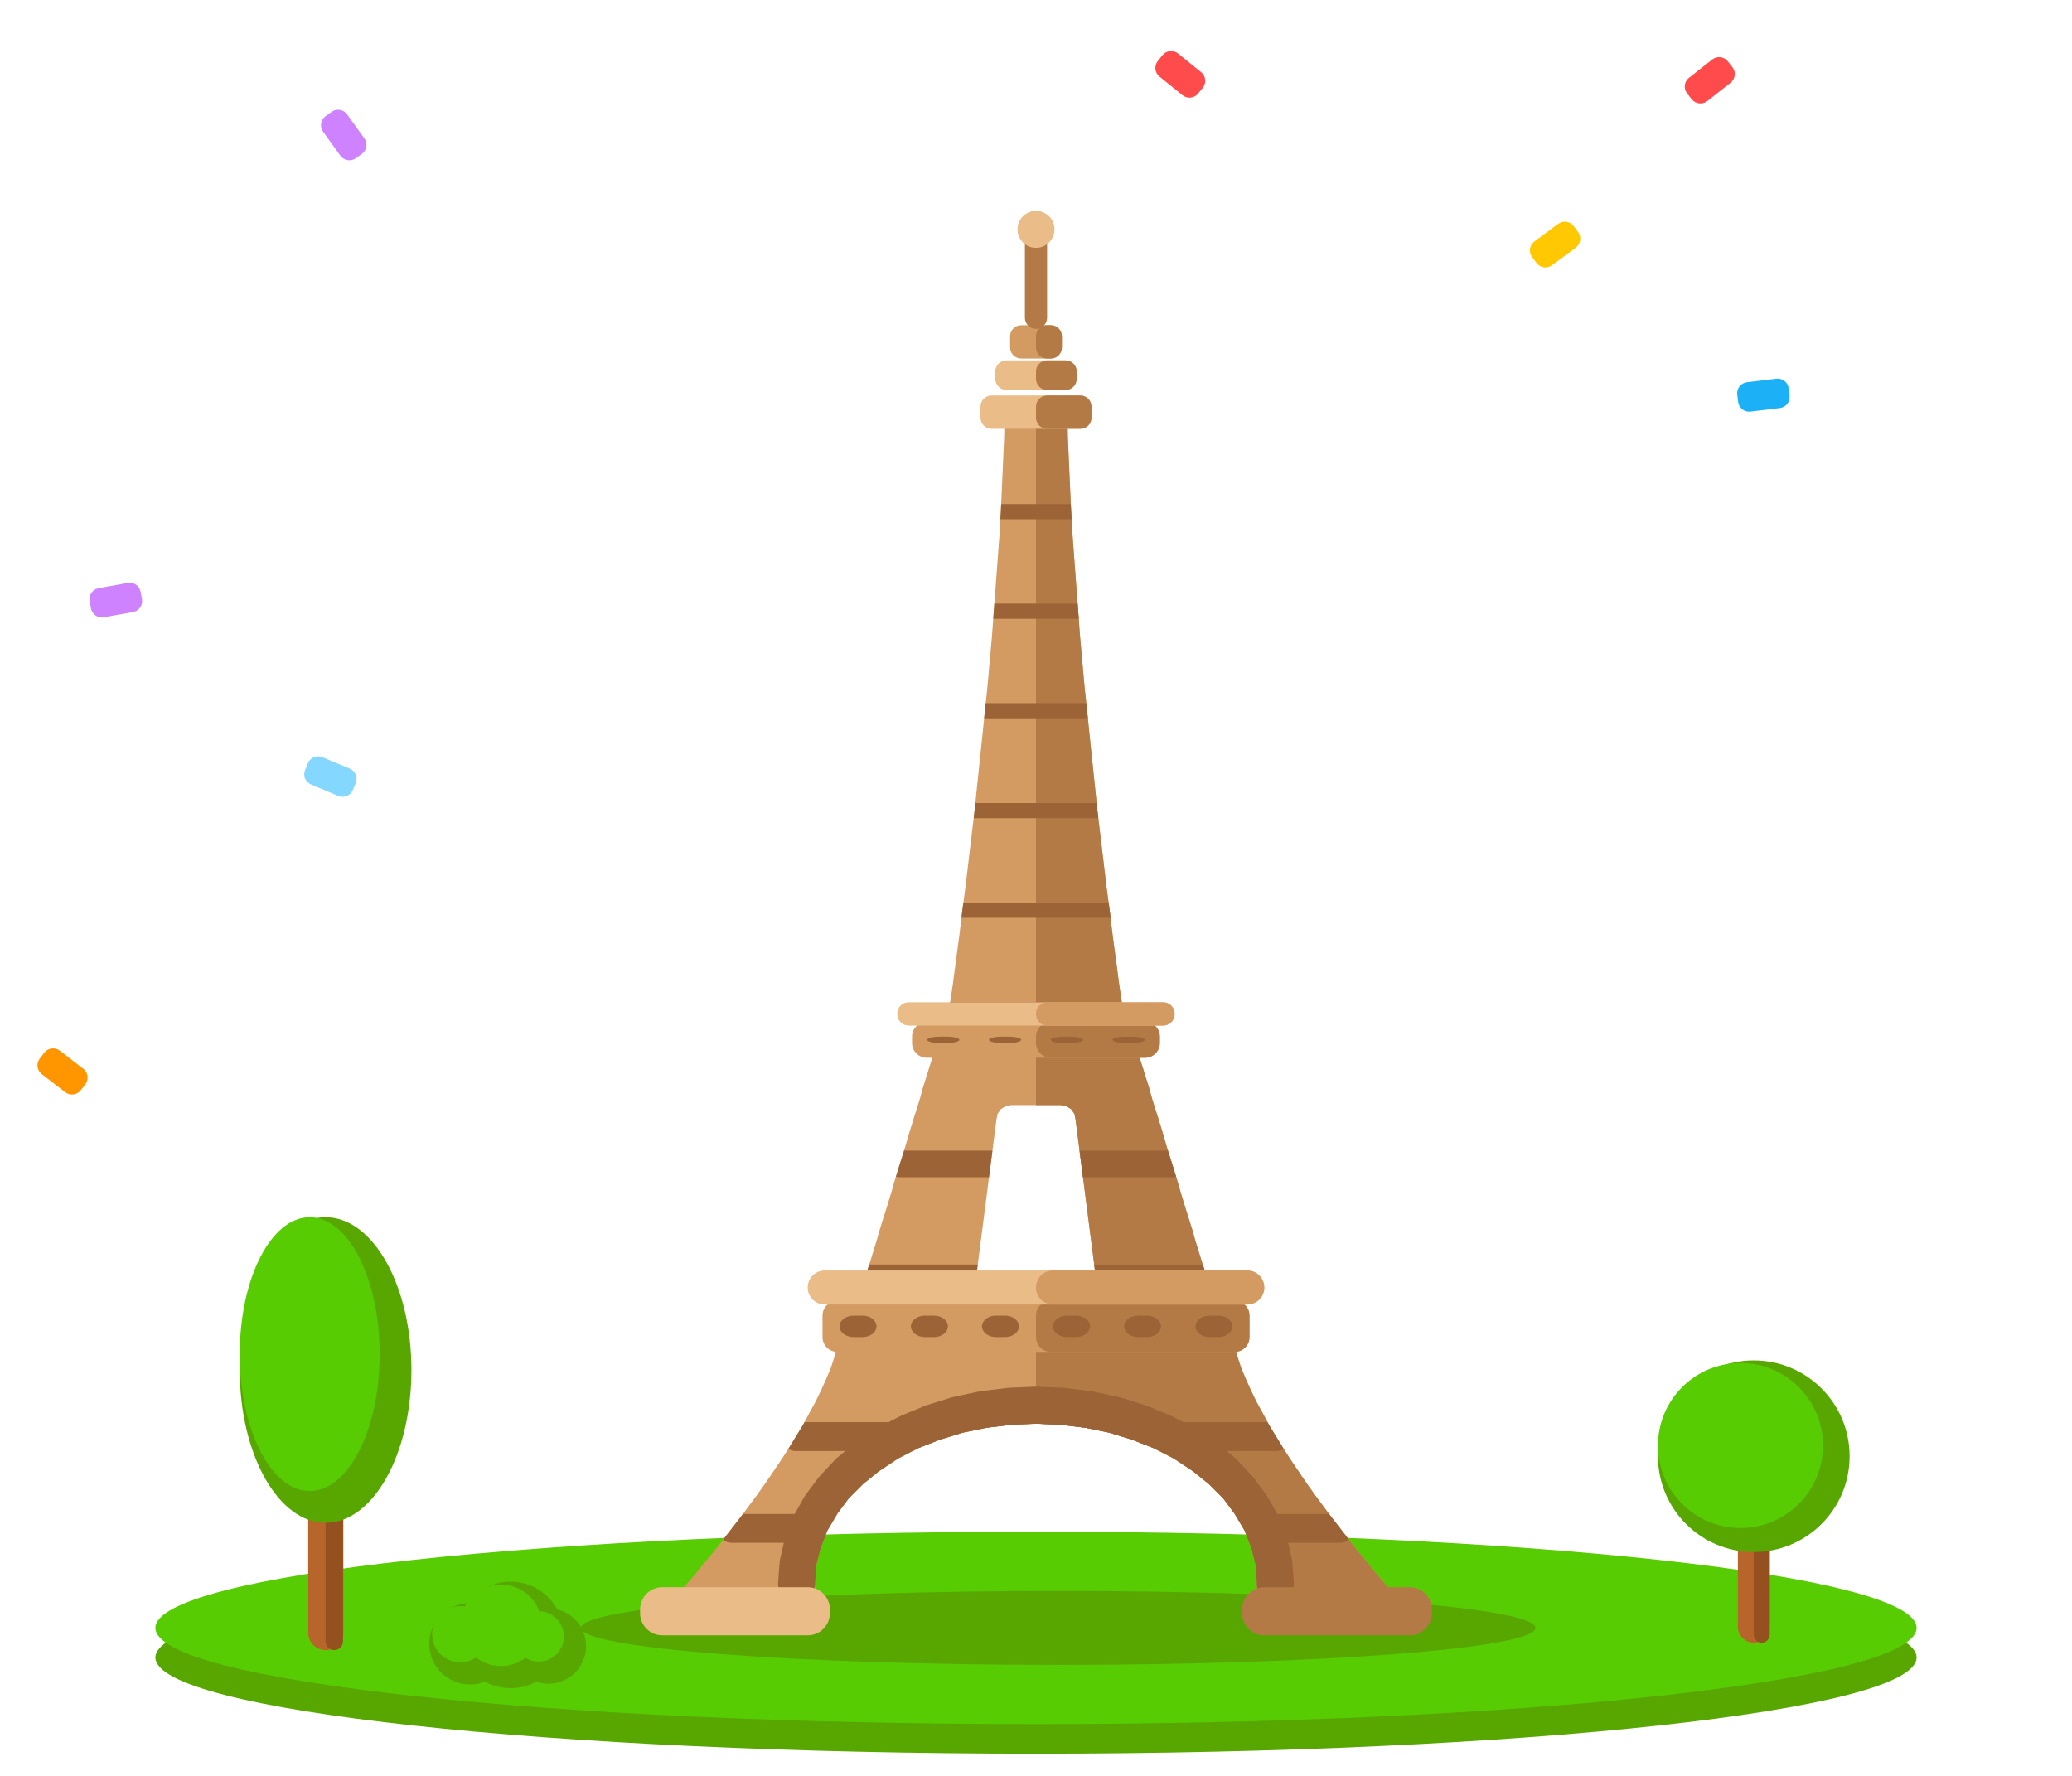
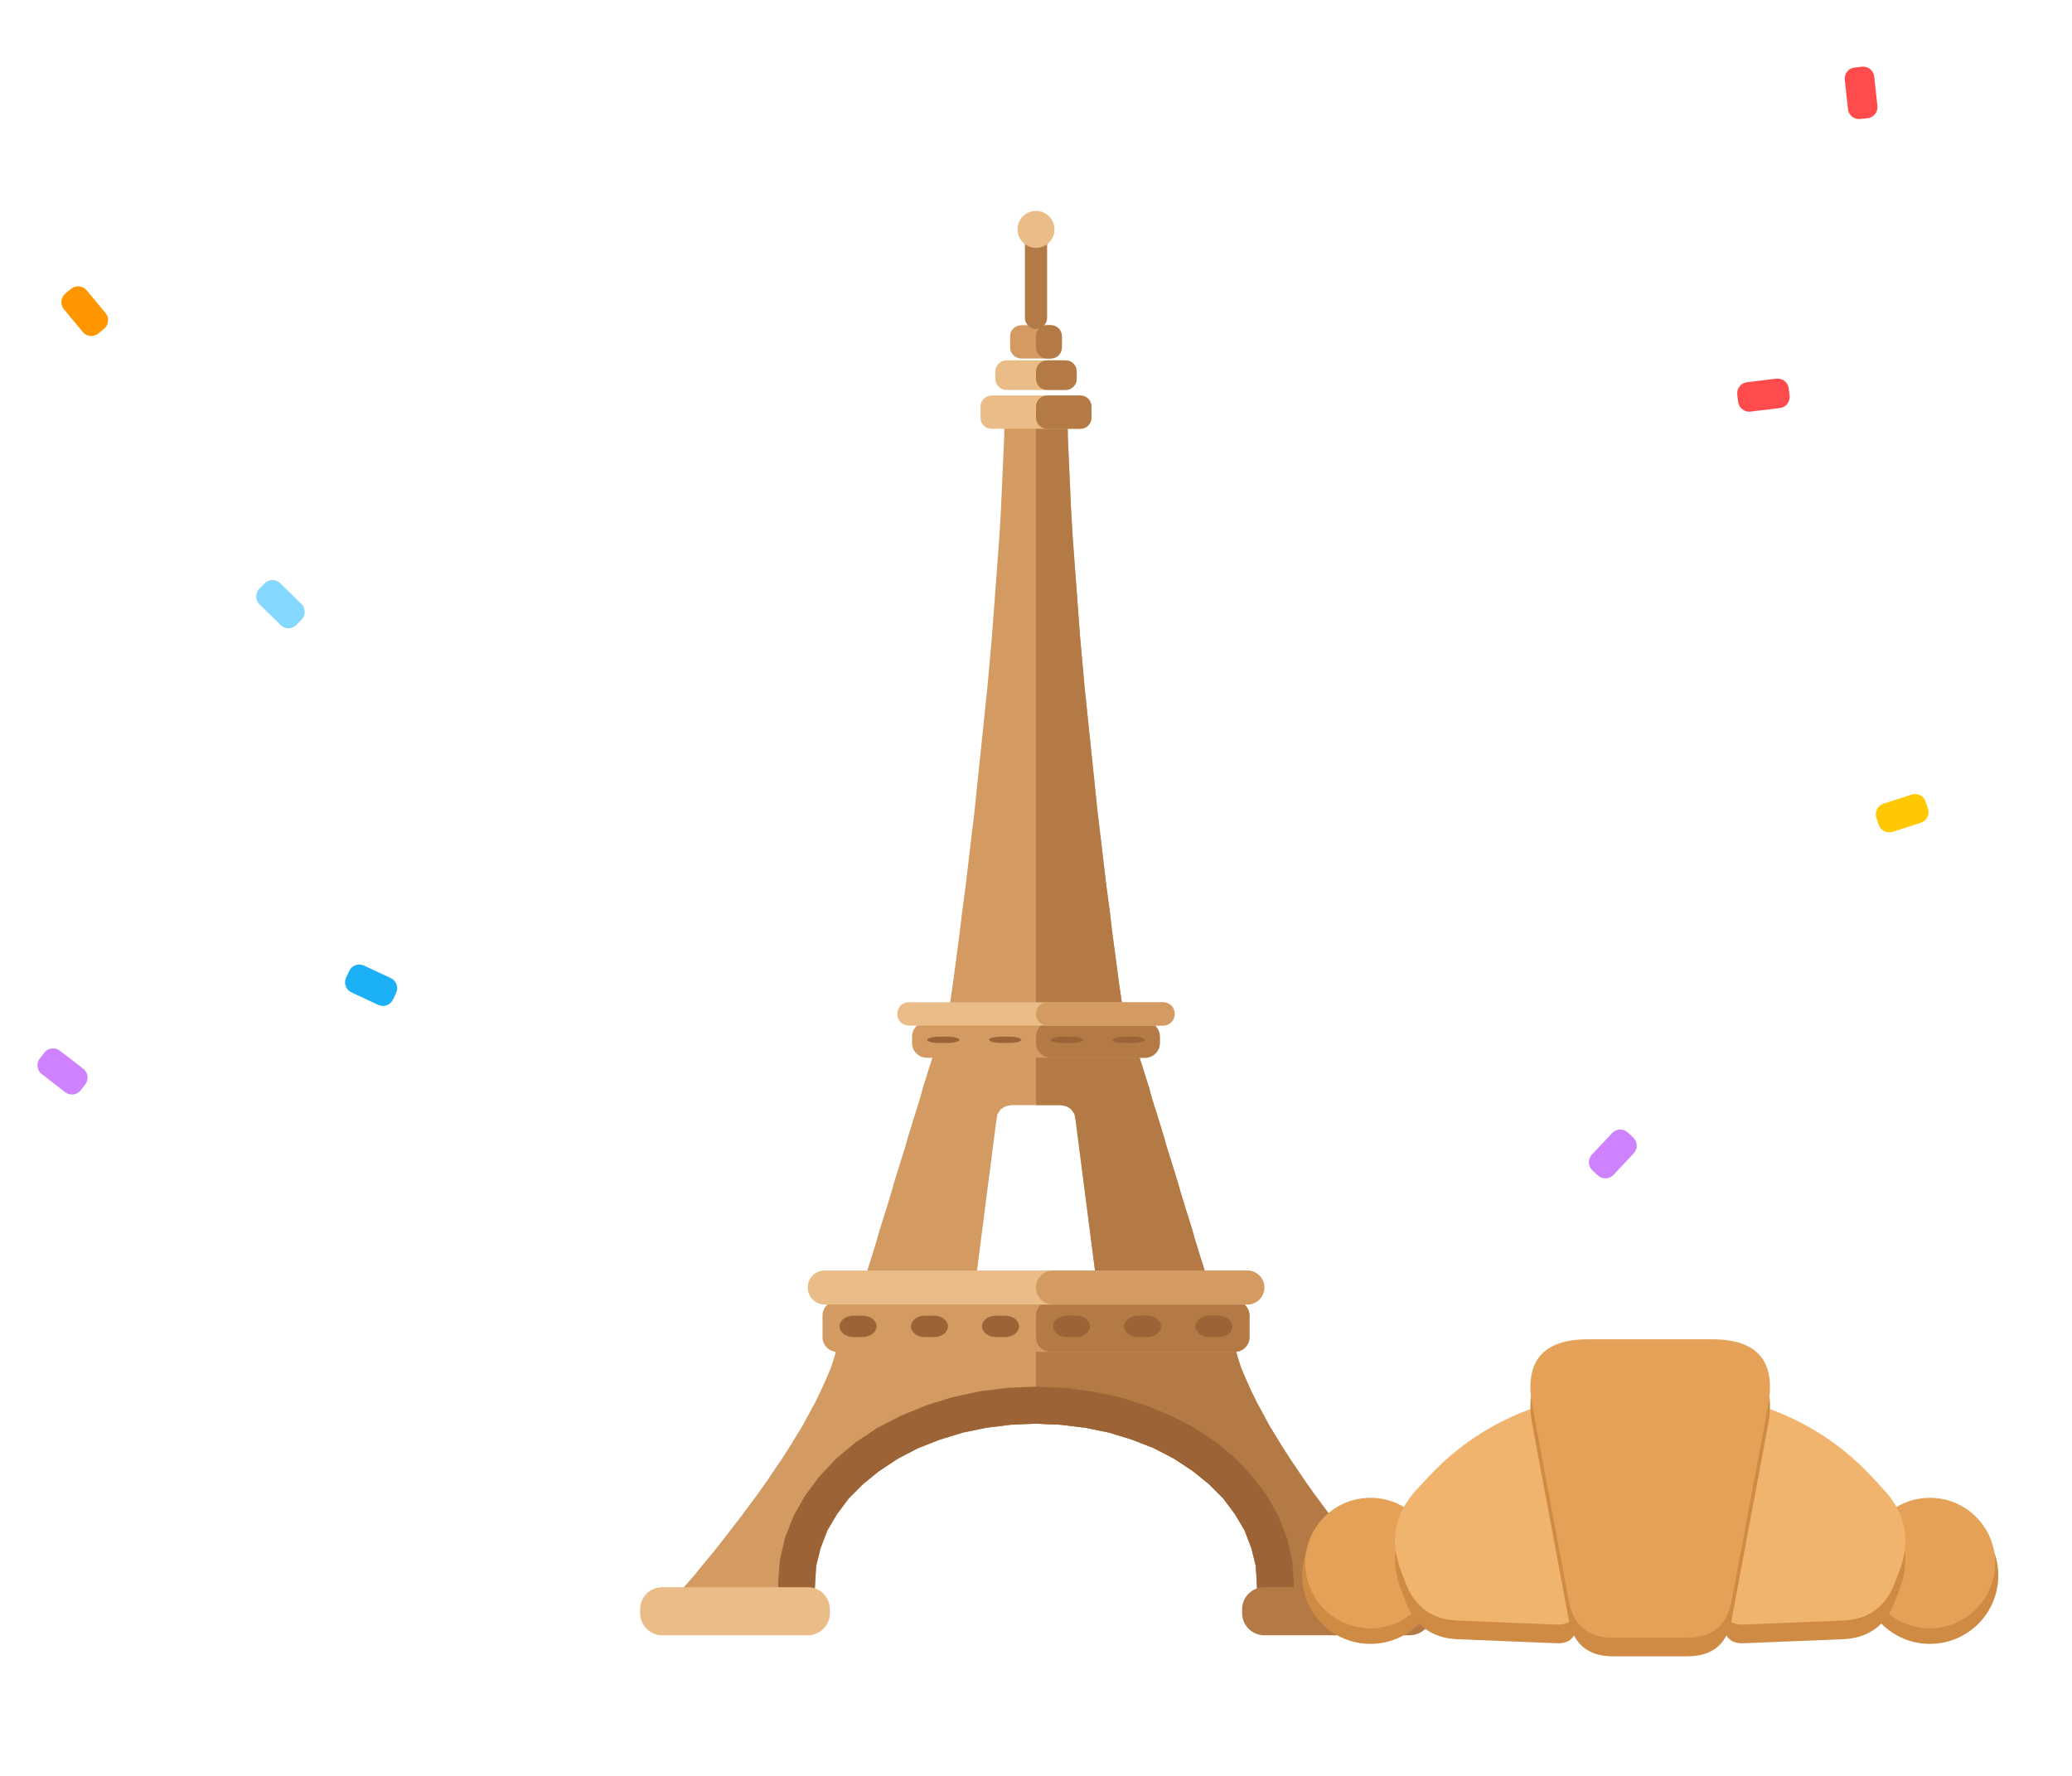
<svg xmlns="http://www.w3.org/2000/svg" viewBox="0 0 560 480" width="560" height="480">
-   <ellipse cx="280" cy="448" rx="238" ry="26" fill="#58A700" />
-   <ellipse cx="280" cy="440" rx="238" ry="26" fill="#58CC02" />
-   <rect x="83.3" y="403" width="9.5" height="43" rx="4.7" fill="#B8652B" />
-   <rect x="88" y="403" width="4.7" height="43" rx="2.4" fill="#94501F" />
-   <ellipse cx="88" cy="370.3" rx="23.2" ry="41.3" fill="#58A700" />
-   <ellipse cx="83.7" cy="366" rx="18.9" ry="37" fill="#58CC02" />
-   <circle cx="127" cy="444.3" r="11" fill="#58A700" />
-   <circle cx="148.2" cy="444.9" r="10.2" fill="#58A700" />
-   <circle cx="138" cy="441.9" r="14.4" fill="#58A700" />
-   <circle cx="124.4" cy="441.7" r="7.6" fill="#58CC02" />
-   <circle cx="145.6" cy="442.3" r="6.8" fill="#58CC02" />
-   <circle cx="135.4" cy="439.3" r="11" fill="#58CC02" />
-   <rect x="469.7" y="412.3" width="8.6" height="31.7" rx="4.3" fill="#B8652B" />
-   <rect x="474" y="412.3" width="4.3" height="31.7" rx="2.2" fill="#94501F" />
-   <circle cx="474" cy="393.6" r="25.9" fill="#58A700" />
-   <circle cx="470.4" cy="390.7" r="22.3" fill="#58CC02" />
-   <ellipse cx="286" cy="440" rx="129" ry="10" fill="#58A700" />
  <clipPath id="fr1">
    <path d="M177 438L179.8 434.9L182.5 431.8L185.1 428.7L187.8 425.6L190.3 422.5L192.9 419.4L195.4 416.2L197.8 413.1L200.2 410L202.5 406.9L204.8 403.8L207 400.7L209.1 397.6L211.2 394.5L213.2 391.4L215.1 388.3L217 385.2L218.7 382L220.4 378.9L221.9 375.8L223.3 372.7L224.6 369.6L225.6 366.5L226.3 363.4L333.7 363.4L334.4 366.5L335.4 369.6L336.7 372.7L338.1 375.8L339.6 378.9L341.3 382L343 385.2L344.9 388.3L346.8 391.4L348.8 394.5L350.9 397.6L353 400.7L355.2 403.8L357.5 406.9L359.8 410L362.2 413.1L364.6 416.2L367.1 419.4L369.7 422.5L372.2 425.6L374.9 428.7L377.5 431.8L380.2 434.9L383 438L339.7 438L339.7 428L339.4 423.2L338.2 418.4L336.4 413.7L333.8 409.3L330.6 405L326.7 401.1L322.2 397.5L317.2 394.2L311.8 391.4L305.9 389.1L299.7 387.2L293.3 385.9L286.7 385.1L280 384.8L273.3 385.1L266.7 385.9L260.3 387.2L254.1 389.1L248.2 391.4L242.8 394.2L237.8 397.5L233.3 401.1L229.4 405L226.2 409.3L223.6 413.7L221.8 418.4L220.6 423.2L220.3 428L220.3 438Z" />
  </clipPath>
  <g clip-path="url(#fr1)">
    <rect x="175" y="361.4" width="210" height="78.6" fill="#D39A62" />
    <rect x="280" y="361.4" width="105" height="78.6" fill="#B47A45" />
    <path d="M344.7 428L344.3 422.6L343.1 417.3L341.1 412.1L338.3 407.1L334.8 402.4L330.6 397.9L325.8 393.9L320.4 390.3L314.4 387.2L308.1 384.6L301.4 382.5L294.4 381L287.2 380.1L280 379.8L272.8 380.1L265.6 381L258.6 382.5L251.9 384.6L245.6 387.2L239.6 390.3L234.2 393.9L229.4 397.9L225.2 402.4L221.7 407.1L218.9 412.1L216.9 417.3L215.7 422.6L215.3 428" fill="none" stroke="#9C6436" stroke-width="10" stroke-linecap="round" stroke-linejoin="round" />
-     <path d="M177 438L383 438" fill="none" stroke="#9C6436" stroke-width="7.8" stroke-linecap="round" stroke-linejoin="round" />
-     <path d="M197.8 413.1L362.2 413.1" fill="none" stroke="#9C6436" stroke-width="7.8" stroke-linecap="round" stroke-linejoin="round" />
-     <path d="M215.1 388.3L344.9 388.3" fill="none" stroke="#9C6436" stroke-width="7.8" stroke-linecap="round" stroke-linejoin="round" />
  </g>
  <clipPath id="fr2">
    <path d="M233.9 345.4L234.6 342.8L235.4 340.3L236.2 337.7L237 335.1L237.7 332.6L238.5 330L239.3 327.5L240.1 324.9L240.9 322.3L241.6 319.8L242.4 317.2L243.2 314.6L244 312.1L244.8 309.5L245.5 307L246.3 304.4L247.1 301.8L247.9 299.3L248.7 296.7L249.4 294.1L250.2 291.6L251 289L251.8 286.5L252.5 283.9L307.5 283.9L308.2 286.5L309 289L309.8 291.6L310.6 294.1L311.3 296.7L312.1 299.3L312.9 301.8L313.7 304.4L314.5 307L315.2 309.5L316 312.1L316.8 314.6L317.6 317.2L318.4 319.8L319.1 322.3L319.9 324.9L320.7 327.5L321.5 330L322.3 332.6L323 335.1L323.8 337.7L324.6 340.3L325.4 342.8L326.1 345.4L296.2 345.4L290.7 302.7L290.4 301.1L289.5 299.8L288.2 299L286.7 298.7L273.3 298.7L271.8 299L270.5 299.8L269.6 301.1L269.3 302.7L263.8 345.4Z" />
  </clipPath>
  <g clip-path="url(#fr2)">
    <rect x="231.9" y="281.9" width="96.3" height="65.5" fill="#D39A62" />
    <rect x="280" y="281.9" width="48.1" height="65.5" fill="#B47A45" />
-     <path d="M233.9 345.4L326.1 345.4" fill="none" stroke="#9C6436" stroke-width="7.2" stroke-linecap="round" stroke-linejoin="round" />
-     <path d="M243.2 314.6L316.8 314.6" fill="none" stroke="#9C6436" stroke-width="7.2" stroke-linecap="round" stroke-linejoin="round" />
  </g>
  <clipPath id="fr3">
    <path d="M256.5 272.9L257.5 266.2L258.4 259.4L259.3 252.7L260.1 246L261 239.3L261.8 232.5L262.6 225.8L263.4 219.1L264.1 212.3L264.8 205.6L265.5 198.9L266.2 192.1L266.9 185.4L267.5 178.7L268.1 172L268.6 165.2L269.1 158.5L269.6 151.8L270.1 145L270.5 138.3L270.8 131.6L271.1 124.9L271.4 118.1L271.5 111.4L288.5 111.4L288.6 118.1L288.9 124.9L289.2 131.6L289.5 138.3L289.9 145L290.4 151.8L290.9 158.5L291.4 165.2L291.9 172L292.5 178.7L293.1 185.4L293.8 192.1L294.5 198.9L295.2 205.6L295.9 212.3L296.6 219.1L297.4 225.8L298.2 232.5L299 239.3L299.9 246L300.7 252.7L301.6 259.4L302.5 266.2L303.5 272.9Z" />
  </clipPath>
  <g clip-path="url(#fr3)">
    <rect x="254.5" y="109.4" width="50.9" height="165.5" fill="#D39A62" />
    <rect x="280" y="109.4" width="25.5" height="165.5" fill="#B47A45" />
-     <path d="M256.5 272.9L303.5 272.9" fill="none" stroke="#9C6436" stroke-width="4.1" stroke-linecap="round" stroke-linejoin="round" />
-     <path d="M260.1 246L299.9 246" fill="none" stroke="#9C6436" stroke-width="4.1" stroke-linecap="round" stroke-linejoin="round" />
-     <path d="M263.4 219.1L296.6 219.1" fill="none" stroke="#9C6436" stroke-width="4.1" stroke-linecap="round" stroke-linejoin="round" />
-     <path d="M266.2 192.1L293.8 192.1" fill="none" stroke="#9C6436" stroke-width="4.1" stroke-linecap="round" stroke-linejoin="round" />
-     <path d="M268.6 165.2L291.4 165.2" fill="none" stroke="#9C6436" stroke-width="4.1" stroke-linecap="round" stroke-linejoin="round" />
-     <path d="M270.5 138.3L289.5 138.3" fill="none" stroke="#9C6436" stroke-width="4.1" stroke-linecap="round" stroke-linejoin="round" />
  </g>
  <rect x="222.3" y="351.6" width="115.4" height="13.8" rx="4" fill="#D39A62" />
  <rect x="280" y="351.6" width="57.7" height="13.8" rx="4" fill="#B47A45" />
  <rect x="226.9" y="355.6" width="10" height="5.8" rx="3.8" fill="#9C6436" />
  <rect x="246.2" y="355.6" width="10" height="5.8" rx="3.8" fill="#9C6436" />
  <rect x="265.4" y="355.6" width="10" height="5.8" rx="3.8" fill="#9C6436" />
  <rect x="284.6" y="355.6" width="10" height="5.8" rx="3.8" fill="#9C6436" />
  <rect x="303.8" y="355.6" width="10" height="5.8" rx="3.8" fill="#9C6436" />
  <rect x="323.1" y="355.6" width="10" height="5.8" rx="3.8" fill="#9C6436" />
  <rect x="218.3" y="343.4" width="123.4" height="9.2" rx="4.6" fill="#E9BC88" />
  <rect x="280" y="343.4" width="61.7" height="9.2" rx="4.6" fill="#D39A62" />
  <rect x="246.5" y="276.2" width="66.9" height="9.7" rx="4" fill="#D39A62" />
  <rect x="280" y="276.2" width="33.5" height="9.7" rx="4" fill="#B47A45" />
  <rect x="250.6" y="280.2" width="8.7" height="1.7" rx="3.3" fill="#9C6436" />
  <rect x="267.3" y="280.2" width="8.7" height="1.7" rx="3.3" fill="#9C6436" />
  <rect x="284" y="280.2" width="8.7" height="1.7" rx="3.3" fill="#9C6436" />
  <rect x="300.7" y="280.2" width="8.7" height="1.7" rx="3.3" fill="#9C6436" />
  <rect x="242.5" y="270.9" width="74.9" height="6.3" rx="3.1" fill="#E9BC88" />
  <rect x="280" y="270.9" width="37.5" height="6.3" rx="3.1" fill="#D39A62" />
  <rect x="265" y="106.9" width="30" height="9" rx="3" fill="#E9BC88" />
  <rect x="280" y="106.9" width="15" height="9" rx="3" fill="#B47A45" />
  <rect x="269" y="97.4" width="22" height="8" rx="3" fill="#E9BC88" />
  <rect x="280" y="97.4" width="11" height="8" rx="3" fill="#B47A45" />
  <rect x="273" y="87.9" width="14" height="9" rx="3" fill="#D39A62" />
  <rect x="280" y="87.9" width="7" height="9" rx="3" fill="#B47A45" />
  <rect x="277" y="62" width="6" height="26.9" rx="3" fill="#B47A45" />
  <circle cx="280" cy="62" r="5" fill="#E9BC88" />
  <rect x="173" y="429" width="51.3" height="13" rx="6" fill="#E9BC88" />
  <rect x="335.7" y="429" width="51.3" height="13" rx="6" fill="#B47A45" />
-   <rect x="24.3" y="158.2" width="14" height="8" rx="3" fill="#CE82FF" transform="rotate(169.8 31.3 162.2)" />
-   <rect x="312" y="16.1" width="14" height="8" rx="3" fill="#FF4B4B" transform="rotate(39 319 20.1)" />
-   <rect x="413.3" y="62.1" width="14" height="8" rx="3" fill="#FFC800" transform="rotate(143.5 420.3 66.1)" />
-   <rect x="82.3" y="205.9" width="14" height="8" rx="3" fill="#84D8FF" transform="rotate(22.8 89.3 209.9)" />
-   <rect x="9.9" y="285.6" width="14" height="8" rx="3" fill="#FF9600" transform="rotate(37.7 16.9 289.6)" />
-   <rect x="469.6" y="102.8" width="14" height="8" rx="3" fill="#1CB0F6" transform="rotate(173.1 476.6 106.8)" />
-   <rect x="85.9" y="32.5" width="14" height="8" rx="3" fill="#CE82FF" transform="rotate(54.2 92.9 36.5)" />
-   <rect x="455.1" y="17.7" width="14" height="8" rx="3" fill="#FF4B4B" transform="rotate(141.8 462.1 21.7)" />
+   <g transform="translate(446 446) scale(0.84)">
+     <circle cx="-90" cy="-24" r="22" fill="#CF8A43" />
+     <circle cx="-90" cy="-28" r="21" fill="#E5A157" />
+     <circle cx="90" cy="-24" r="22" fill="#CF8A43" />
+     <circle cx="90" cy="-28" r="21" fill="#E5A157" />
+     <path d="M-22.4 -62Q-22 -78 -36.9 -72.2L-40 -71Q-58 -64 -71.2 -49.9L-75 -45.8Q-86 -34 -80 -19L-78.5 -15.1Q-74 -4 -62 -3.5L-30 -2.2Q-24 -2 -23.8 -8Z" fill="#CF8A43" />
+     <path d="M-22.4 -68Q-22 -84 -36.9 -78.2L-40 -77Q-58 -70 -71.2 -55.9L-75 -51.8Q-86 -40 -80 -25L-78.5 -21.1Q-74 -10 -62 -9.5L-30 -8.2Q-24 -8 -23.8 -14Z" fill="#F0B46E" />
+     <path d="M22.4 -62Q22 -78 36.9 -72.2L40 -71Q58 -64 71.2 -49.9L75 -45.8Q86 -34 80 -19L78.5 -15.1Q74 -4 62 -3.5L30 -2.2Q24 -2 23.8 -8Z" fill="#CF8A43" />
+     <path d="M22.4 -68Q22 -84 36.9 -78.2L40 -77Q58 -70 71.2 -55.9L75 -51.8Q86 -40 80 -25L78.5 -21.1Q74 -10 62 -9.5L30 -8.2Q24 -8 23.8 -14Z" fill="#F0B46E" />
+     <path d="M-37.9 -72.4Q-42 -94 -20 -94L20 -94Q42 -94 37.9 -72.4L26.2 -9.8Q24 2 12 2L-12 2Q-24 2 -26.2 -9.8Z" fill="#CF8A43" />
+     <path d="M-37.9 -78.4Q-42 -100 -20 -100L20 -100Q42 -100 37.9 -78.4L26.2 -15.8Q24 -4 12 -4L-12 -4Q-24 -4 -26.2 -15.8Z" fill="#E5A157" />
+   </g>
+   <rect x="428.9" y="307.9" width="14" height="8" rx="3" fill="#CE82FF" transform="rotate(133.2 435.9 311.9)" />
+   <rect x="496" y="21.1" width="14" height="8" rx="3" fill="#FF4B4B" transform="rotate(83.8 503 25.1)" />
+   <rect x="507.1" y="215.8" width="14" height="8" rx="3" fill="#FFC800" transform="rotate(162.2 514.1 219.8)" />
+   <rect x="68.8" y="159.3" width="14" height="8" rx="3" fill="#84D8FF" transform="rotate(44.4 75.8 163.3)" />
+   <rect x="15.9" y="80.1" width="14" height="8" rx="3" fill="#FF9600" transform="rotate(50.3 22.9 84.1)" />
+   <rect x="93.3" y="262.3" width="14" height="8" rx="3" fill="#1CB0F6" transform="rotate(25 100.3 266.3)" />
+   <rect x="9.9" y="285.6" width="14" height="8" rx="3" fill="#CE82FF" transform="rotate(37.7 16.9 289.6)" />
+   <rect x="469.6" y="102.8" width="14" height="8" rx="3" fill="#FF4B4B" transform="rotate(173.1 476.6 106.8)" />
</svg>
